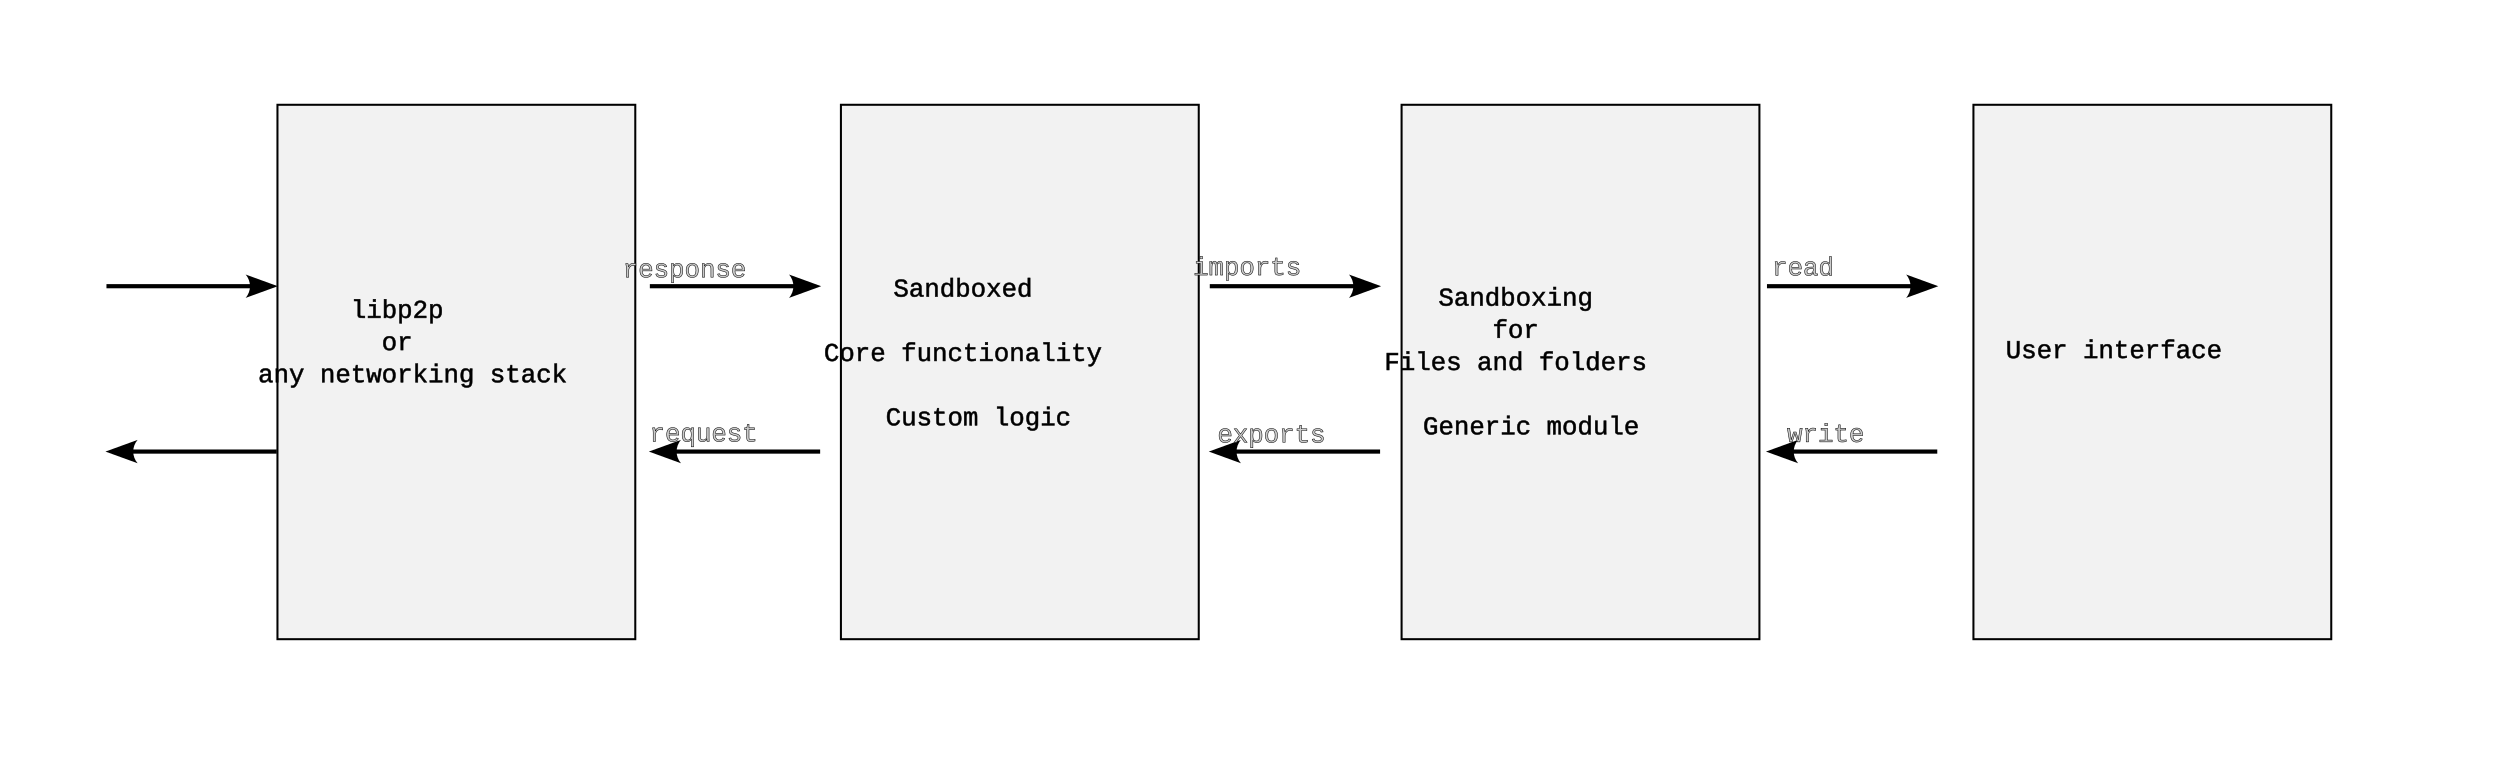
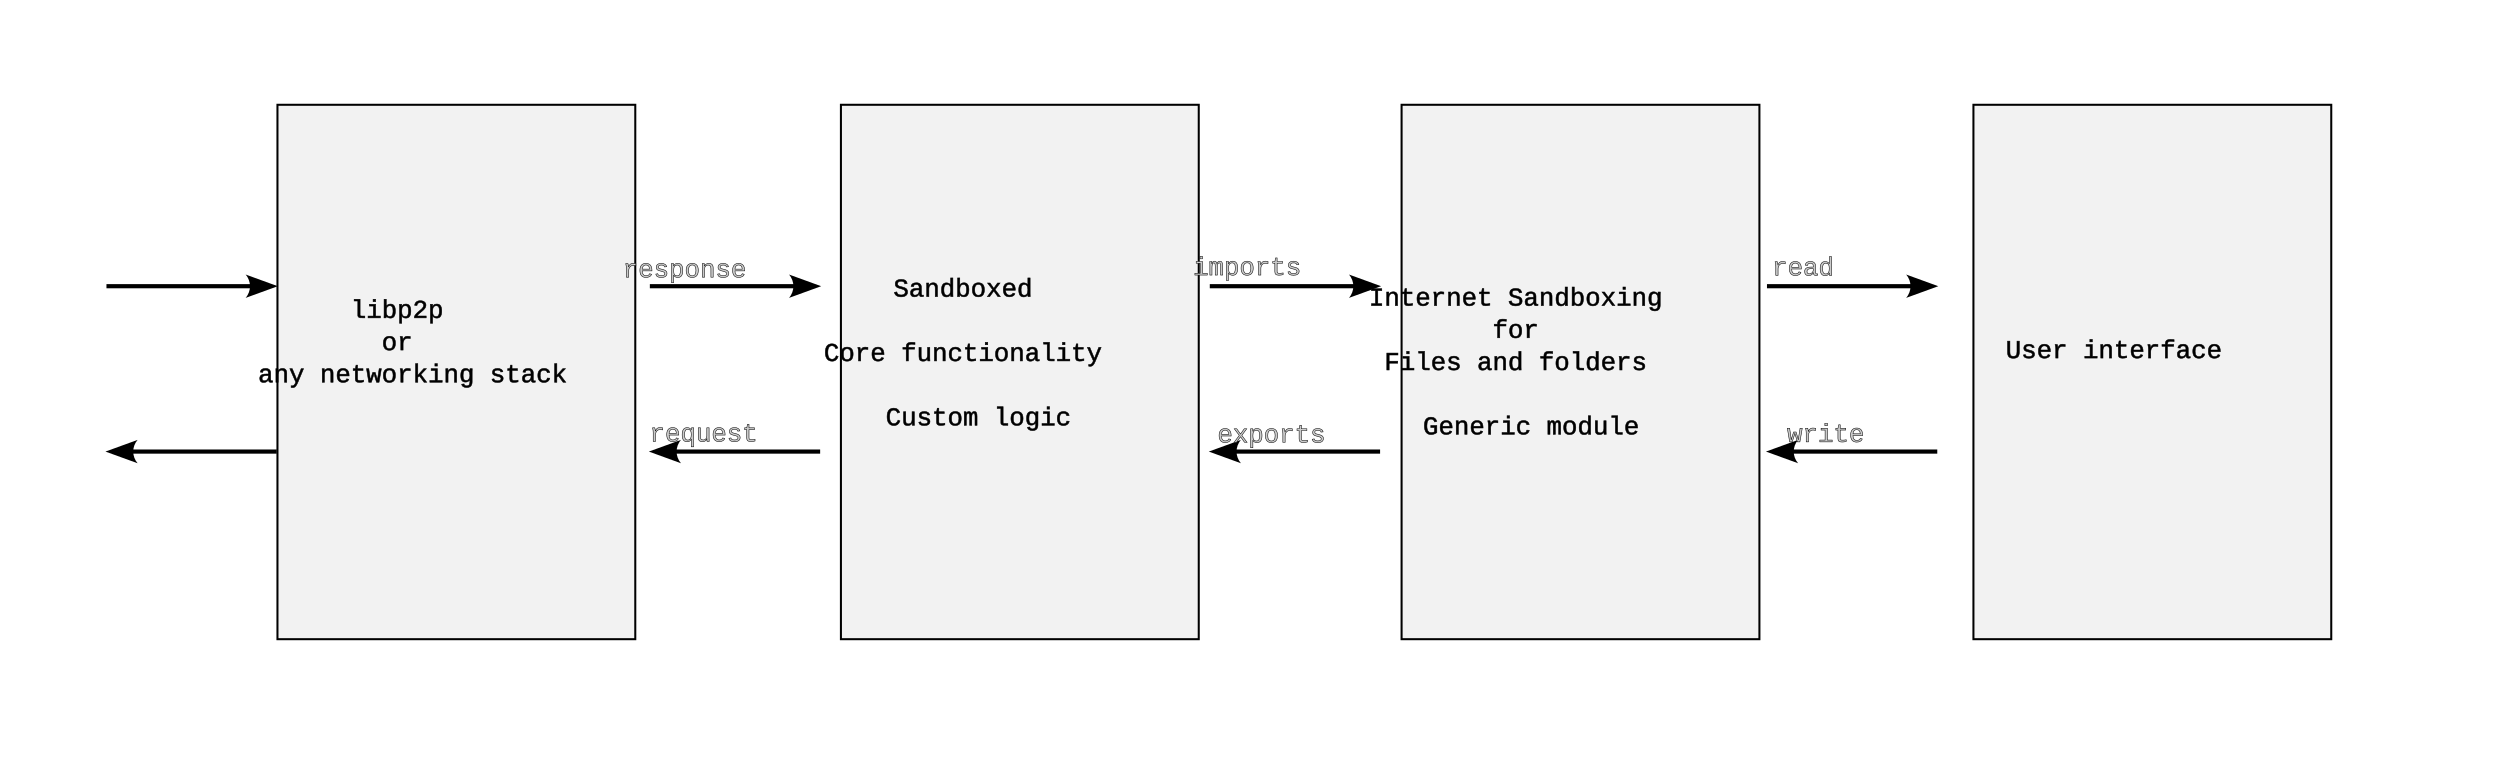
<svg xmlns="http://www.w3.org/2000/svg" width="479.613mm" height="147.066mm" viewBox="0 0 479.613 147.066" version="1.1" id="svg5">
  <defs id="defs2">
    <marker style="overflow:visible" id="Arrow2" refX="0" refY="0" orient="auto-start-reverse" markerWidth="7.7" markerHeight="5.6" viewBox="0 0 7.7 5.6" preserveAspectRatio="xMidYMid">
      <path transform="scale(0.7)" d="M -2,-4 9,0 -2,4 c 2,-2.33 2,-5.66 0,-8 z" style="fill:context-stroke;fill-rule:evenodd;stroke:none" id="arrow2L" />
    </marker>
  </defs>
  <g id="layer1" transform="translate(27.94179,-70.09801)">
    <rect style="fill:#f2f2f2;stroke:#000000;stroke-width:0.391" id="rect241" width="68.647" height="102.524" x="25.287" y="90.2" />
    <rect style="fill:#f2f2f2;stroke:#000000;stroke-width:0.391" id="rect351" width="68.647" height="102.524" x="133.385" y="90.2" />
    <rect style="fill:#f2f2f2;stroke:#000000;stroke-width:0.391" id="rect353" width="68.647" height="102.524" x="240.946" y="90.2" />
    <rect style="fill:#f2f2f2;stroke:#000000;stroke-width:0.391" id="rect355" width="68.647" height="102.524" x="350.651" y="90.2" />
    <path style="fill:#cccccc;stroke:#000000;stroke-width:0.801;stroke-dasharray:none;marker-end:url(#Arrow2)" d="M 96.728,125.005 H 124.547" id="path411" />
    <path style="fill:#cccccc;stroke:#000000;stroke-width:0.801;stroke-dasharray:none;marker-end:url(#Arrow2)" d="m 129.4,156.73 -27.819,1e-5" id="path2088" />
    <path style="fill:#cccccc;stroke:#000000;stroke-width:0.801;stroke-dasharray:none;marker-end:url(#Arrow2)" d="M 204.15,125.005 H 231.969" id="path2098" />
    <path style="fill:#cccccc;stroke:#000000;stroke-width:0.801;stroke-dasharray:none;marker-end:url(#Arrow2)" d="m 236.822,156.73 -27.819,1e-5" id="path2100" />
    <path style="fill:#cccccc;stroke:#000000;stroke-width:0.801;stroke-dasharray:none;marker-end:url(#Arrow2)" d="m 311.042,125.005 h 27.819" id="path2108" />
    <path style="fill:#cccccc;stroke:#000000;stroke-width:0.801;stroke-dasharray:none;marker-end:url(#Arrow2)" d="m 343.714,156.73 -27.819,1e-5" id="path2110" />
    <text xml:space="preserve" style="font-style:normal;font-variant:normal;font-weight:normal;font-stretch:normal;font-size:1.411px;font-family:'Courier New';-inkscape-font-specification:'Courier New';text-align:center;text-anchor:middle;fill:#cccccc;stroke:#000000;stroke-width:0.6;stroke-dasharray:none" x="40.058" y="129.535" id="text5171">
      <tspan id="tspan5169" style="font-style:normal;font-variant:normal;font-weight:normal;font-stretch:normal;font-family:'Courier New';-inkscape-font-specification:'Courier New';stroke-width:0.6" x="40.058" y="129.535" />
    </text>
    <text xml:space="preserve" style="font-style:normal;font-variant:normal;font-weight:normal;font-stretch:normal;font-size:4.939px;font-family:'Courier New';-inkscape-font-specification:'Courier New';text-align:center;text-anchor:middle;fill:#000000;stroke:#000000;stroke-width:0.1;stroke-dasharray:none" x="58.623" y="131.083" id="text5233">
      <tspan id="tspan5231" style="font-size:4.939px;stroke-width:0.1;fill:#000000" x="58.623" y="131.083">libp2p</tspan>
      <tspan style="font-size:4.939px;stroke-width:0.1;fill:#000000" x="58.623" y="137.257" id="tspan5235">or</tspan>
      <tspan style="font-size:4.939px;stroke-width:0.1;fill:#000000" x="58.623" y="143.431" id="tspan5237">any networking stack</tspan>
    </text>
    <text xml:space="preserve" style="font-style:normal;font-variant:normal;font-weight:normal;font-stretch:normal;font-size:4.939px;font-family:'Courier New';-inkscape-font-specification:'Courier New';text-align:center;text-anchor:middle;fill:#cccccc;stroke:#000000;stroke-width:0.1;stroke-dasharray:none" x="167.168" y="126.999" id="text6043">
      <tspan id="tspan6041" style="fill:#000000;stroke-width:0.1" x="167.168" y="126.999">Sandboxed</tspan>
      <tspan style="fill:#000000;stroke-width:0.1" x="167.168" y="133.172" id="tspan6789" />
      <tspan style="fill:#000000;stroke-width:0.1" x="167.168" y="139.346" id="tspan6783">Core functionality</tspan>
      <tspan style="fill:#000000;stroke-width:0.1" x="167.168" y="145.52" id="tspan7557" />
      <tspan style="fill:#000000;stroke-width:0.1" x="167.168" y="151.693" id="tspan7559">Custom logic</tspan>
    </text>
    <text xml:space="preserve" style="font-style:normal;font-variant:normal;font-weight:normal;font-stretch:normal;font-size:4.939px;font-family:'Courier New';-inkscape-font-specification:'Courier New';text-align:center;text-anchor:middle;fill:#cccccc;stroke:#000000;stroke-width:0.1;stroke-dasharray:none" x="273.208" y="128.729" id="text6793">
-       <tspan id="tspan6791" style="fill:#000000;stroke-width:0.1" x="273.208" y="128.729">Sandboxing</tspan>
+       <tspan id="tspan6791" style="fill:#000000;stroke-width:0.1" x="273.208" y="128.729">Internet Sandboxing</tspan>
      <tspan style="fill:#000000;stroke-width:0.1" x="273.208" y="134.903" id="tspan7549">for</tspan>
      <tspan style="fill:#000000;stroke-width:0.1" x="273.208" y="141.076" id="tspan6795">Files and folders</tspan>
      <tspan style="fill:#000000;stroke-width:0.1" x="273.208" y="147.25" id="tspan7551" />
      <tspan style="fill:#000000;stroke-width:0.1" x="273.208" y="153.423" id="tspan7547">Generic module</tspan>
    </text>
    <text xml:space="preserve" style="font-style:normal;font-variant:normal;font-weight:normal;font-stretch:normal;font-size:4.939px;font-family:'Courier New';-inkscape-font-specification:'Courier New';text-align:center;text-anchor:middle;fill:#cccccc;stroke:#000000;stroke-width:0.1;stroke-dasharray:none" x="385.01" y="138.787" id="text7563">
      <tspan id="tspan7561" style="fill:#000000;stroke-width:0.1" x="385.01" y="138.787">User interface</tspan>
    </text>
    <text xml:space="preserve" style="font-style:normal;font-variant:normal;font-weight:normal;font-stretch:normal;font-size:4.939px;font-family:'Courier New';-inkscape-font-specification:'Courier New';text-align:center;text-anchor:middle;fill:#cccccc;stroke:#000000;stroke-width:0.1;stroke-dasharray:none" x="329.726" y="154.872" id="text8305">
      <tspan id="tspan8303" style="stroke-width:0.1" x="329.726" y="154.872">write</tspan>
    </text>
    <text xml:space="preserve" style="font-style:normal;font-variant:normal;font-weight:normal;font-stretch:normal;font-size:4.939px;font-family:'Courier New';-inkscape-font-specification:'Courier New';text-align:center;text-anchor:middle;fill:#cccccc;stroke:#000000;stroke-width:0.1;stroke-dasharray:none" x="325.368" y="122.917" id="text8309">
      <tspan id="tspan8307" style="stroke-width:0.1" x="325.368" y="122.917">read</tspan>
    </text>
    <text xml:space="preserve" style="font-style:normal;font-variant:normal;font-weight:normal;font-stretch:normal;font-size:4.939px;font-family:'Courier New';-inkscape-font-specification:'Courier New';text-align:center;text-anchor:middle;fill:#cccccc;stroke:#000000;stroke-width:0.1;stroke-dasharray:none" x="223.394" y="154.965" id="text8313">
      <tspan id="tspan8311" style="stroke-width:0.1" x="223.394" y="154.965">exports</tspan>
    </text>
    <text xml:space="preserve" style="font-style:normal;font-variant:normal;font-weight:normal;font-stretch:normal;font-size:4.939px;font-family:'Courier New';-inkscape-font-specification:'Courier New';text-align:center;text-anchor:middle;fill:#cccccc;stroke:#000000;stroke-width:0.1;stroke-dasharray:none" x="218.734" y="122.861" id="text8317">
      <tspan id="tspan8315" style="stroke-width:0.1" x="218.734" y="122.861">imports</tspan>
    </text>
    <text xml:space="preserve" style="font-style:normal;font-variant:normal;font-weight:normal;font-stretch:normal;font-size:4.939px;font-family:'Courier New';-inkscape-font-specification:'Courier New';text-align:center;text-anchor:middle;fill:#cccccc;stroke:#000000;stroke-width:0.1;stroke-dasharray:none" x="110.792" y="123.28" id="text9059">
      <tspan id="tspan9057" style="stroke-width:0.1" x="110.792" y="123.28">response</tspan>
    </text>
    <text xml:space="preserve" style="font-style:normal;font-variant:normal;font-weight:normal;font-stretch:normal;font-size:4.939px;font-family:'Courier New';-inkscape-font-specification:'Courier New';text-align:center;text-anchor:middle;fill:#cccccc;stroke:#000000;stroke-width:0.1;stroke-dasharray:none" x="114.456" y="154.779" id="text9063">
      <tspan id="tspan9061" style="stroke-width:0.1" x="114.456" y="154.779">request</tspan>
    </text>
    <path style="fill:#cccccc;stroke:#000000;stroke-width:0.801;stroke-dasharray:none;marker-end:url(#Arrow2)" d="M -7.518,125.005 H 20.301" id="path9811" />
    <path style="fill:#cccccc;stroke:#000000;stroke-width:0.801;stroke-dasharray:none;marker-end:url(#Arrow2)" d="m 25.154,156.73 -27.819,1e-5" id="path9813" />
  </g>
</svg>
